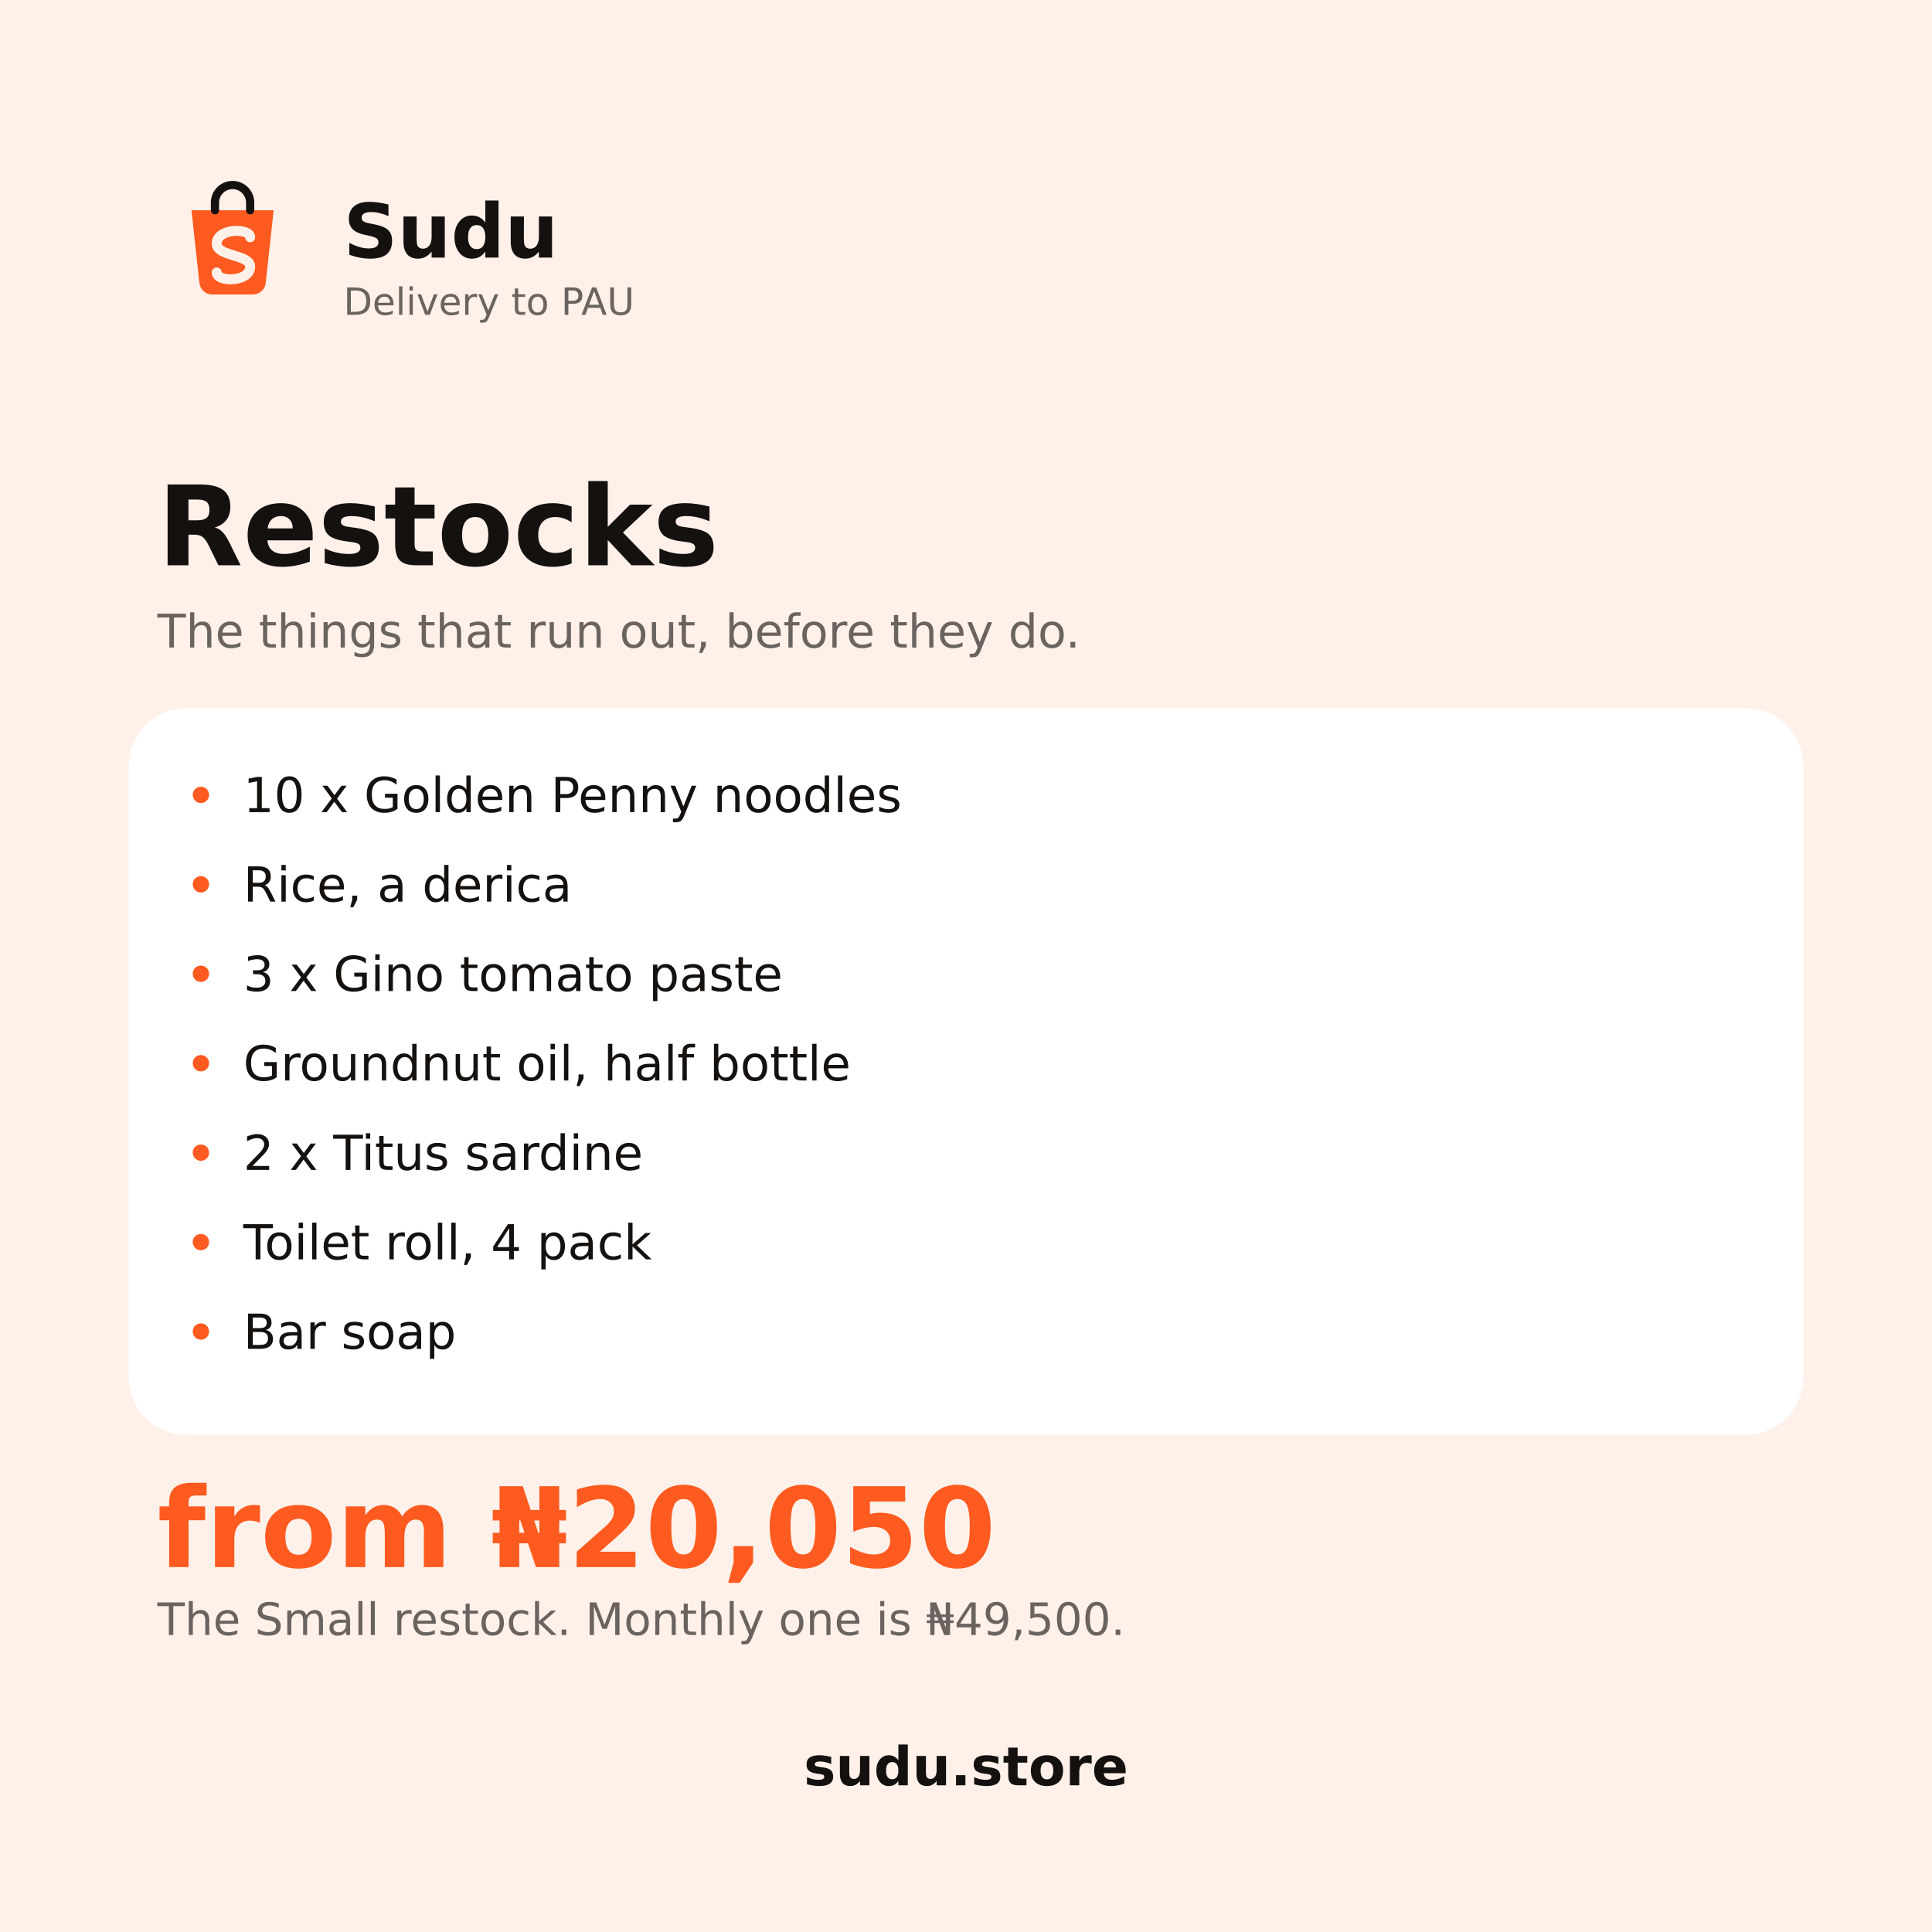
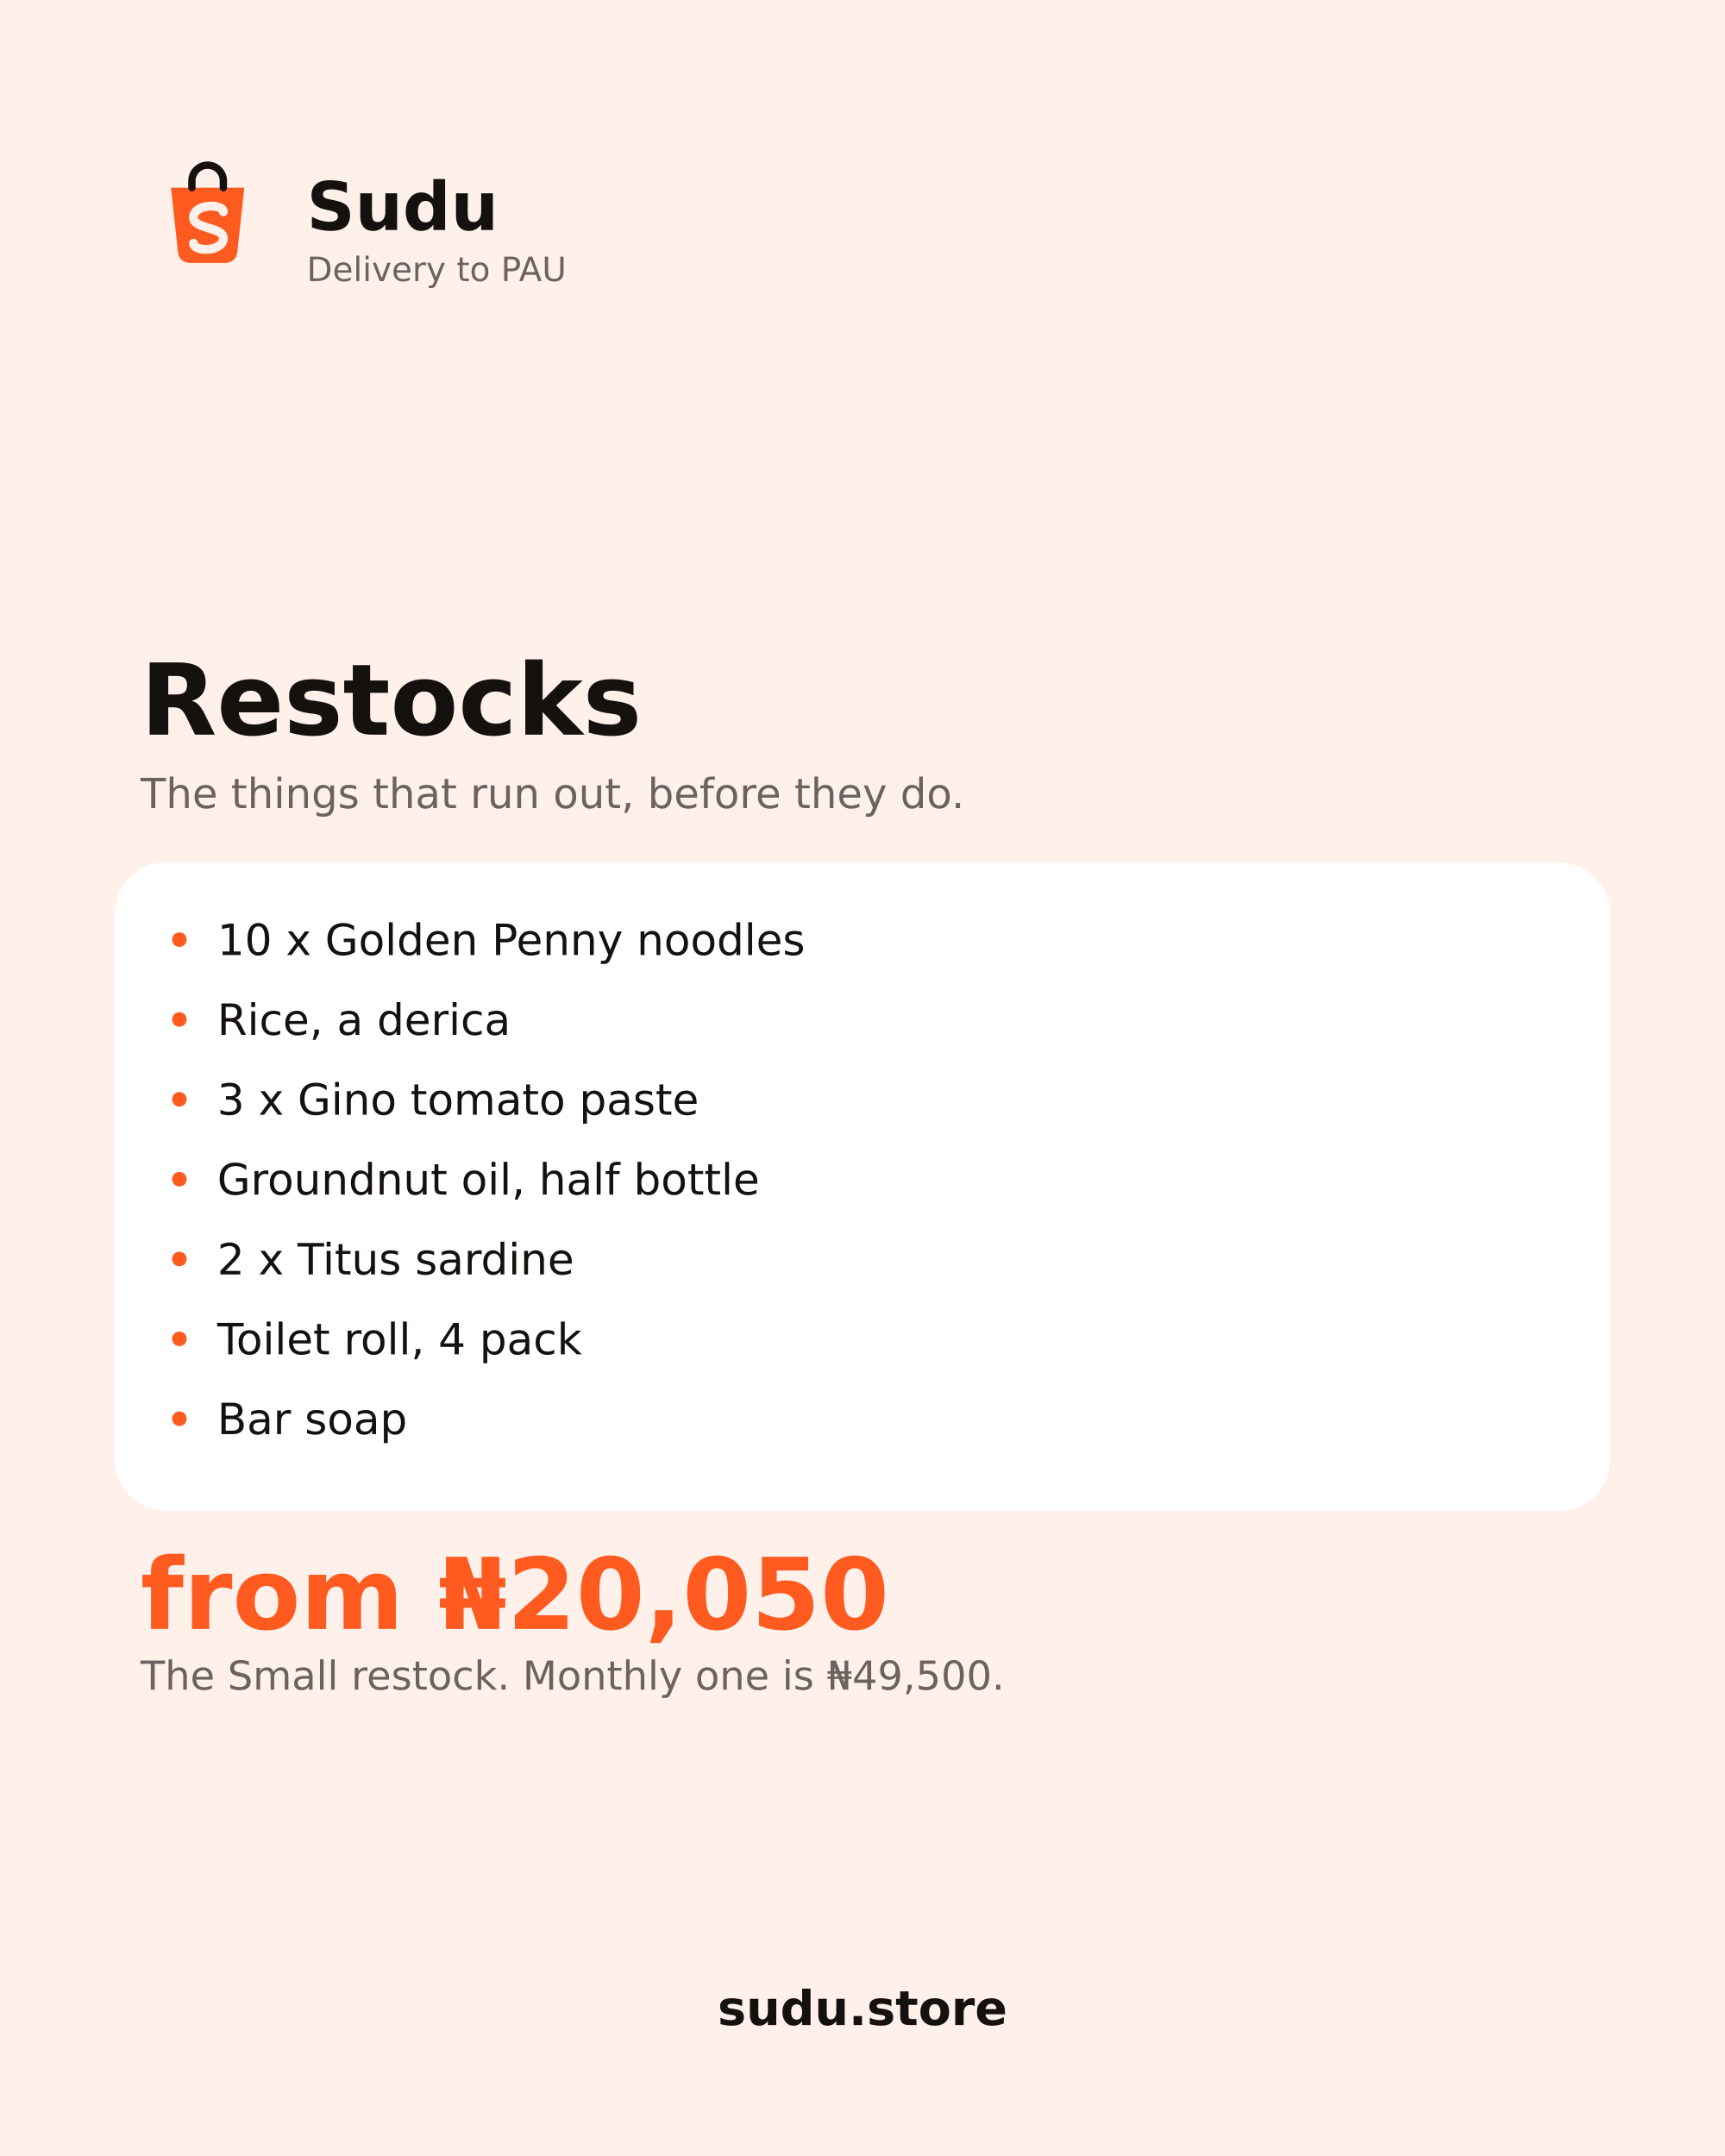
- <svg xmlns="http://www.w3.org/2000/svg" width="1080" height="1080" viewBox="0 0 1080 1080">
-   <rect width="1080" height="1080" fill="#fff1ea" />
+ <svg xmlns="http://www.w3.org/2000/svg" width="1080" height="1350" viewBox="0 0 1080 1350">
+   <rect width="1080" height="1350" fill="#fff1ea" />
  <g transform="translate(88 88) scale(0.1640625)">
    <rect width="512" height="512" rx="116" fill="#fff1ea" />
    <path d="M116 180h280l-27 248a44 44 0 0 1-44 39H187a44 44 0 0 1-44-39z" fill="#ff5a1f" />
    <path d="M196 180v-26a60 60 0 0 1 120 0v26" fill="none" stroke="#14110f" stroke-width="28" stroke-linecap="round" />
    <path d="M316 272C316 240 202 240 202 294C202 338 316 330 316 372C316 426 202 426 202 392" fill="none" stroke="#fff1ea" stroke-width="34" stroke-linecap="round" />
  </g>
  <text x="192" y="144" font-family="DejaVu Sans" font-size="42" font-weight="bold" fill="#14110f" text-anchor="start">Sudu</text>
  <text x="192" y="176" font-family="DejaVu Sans" font-size="21" font-weight="normal" fill="#6b6360" text-anchor="start">Delivery to PAU</text>
-   <text x="88" y="316" font-family="DejaVu Sans" font-size="62" font-weight="bold" fill="#14110f" text-anchor="start">Restocks</text>
-   <text x="88" y="362" font-family="DejaVu Sans" font-size="26" font-weight="normal" fill="#6b6360" text-anchor="start">The things that run out, before they do.</text>
-   <rect x="72" y="396" width="936" height="406" rx="32" fill="#ffffff" />
-   <text x="104" y="454" font-family="DejaVu Sans" font-size="26" font-weight="bold" fill="#ff5a1f" text-anchor="start">•</text>
-   <text x="136" y="454" font-family="DejaVu Sans" font-size="27" font-weight="normal" fill="#14110f" text-anchor="start">10 x Golden Penny noodles</text>
-   <text x="104" y="504" font-family="DejaVu Sans" font-size="26" font-weight="bold" fill="#ff5a1f" text-anchor="start">•</text>
-   <text x="136" y="504" font-family="DejaVu Sans" font-size="27" font-weight="normal" fill="#14110f" text-anchor="start">Rice, a derica</text>
-   <text x="104" y="554" font-family="DejaVu Sans" font-size="26" font-weight="bold" fill="#ff5a1f" text-anchor="start">•</text>
-   <text x="136" y="554" font-family="DejaVu Sans" font-size="27" font-weight="normal" fill="#14110f" text-anchor="start">3 x Gino tomato paste</text>
-   <text x="104" y="604" font-family="DejaVu Sans" font-size="26" font-weight="bold" fill="#ff5a1f" text-anchor="start">•</text>
-   <text x="136" y="604" font-family="DejaVu Sans" font-size="27" font-weight="normal" fill="#14110f" text-anchor="start">Groundnut oil, half bottle</text>
-   <text x="104" y="654" font-family="DejaVu Sans" font-size="26" font-weight="bold" fill="#ff5a1f" text-anchor="start">•</text>
-   <text x="136" y="654" font-family="DejaVu Sans" font-size="27" font-weight="normal" fill="#14110f" text-anchor="start">2 x Titus sardine</text>
-   <text x="104" y="704" font-family="DejaVu Sans" font-size="26" font-weight="bold" fill="#ff5a1f" text-anchor="start">•</text>
-   <text x="136" y="704" font-family="DejaVu Sans" font-size="27" font-weight="normal" fill="#14110f" text-anchor="start">Toilet roll, 4 pack</text>
-   <text x="104" y="754" font-family="DejaVu Sans" font-size="26" font-weight="bold" fill="#ff5a1f" text-anchor="start">•</text>
-   <text x="136" y="754" font-family="DejaVu Sans" font-size="27" font-weight="normal" fill="#14110f" text-anchor="start">Bar soap</text>
-   <text x="88" y="876" font-family="DejaVu Sans" font-size="62" font-weight="bold" fill="#ff5a1f" text-anchor="start">from ₦20,050</text>
-   <text x="88" y="914" font-family="DejaVu Sans" font-size="25" font-weight="normal" fill="#6b6360" text-anchor="start">The Small restock. Monthly one is ₦49,500.</text>
-   <text x="540" y="998" font-family="DejaVu Sans" font-size="30" font-weight="bold" fill="#14110f" text-anchor="middle">sudu.store</text>
+   <text x="88" y="460" font-family="DejaVu Sans" font-size="62" font-weight="bold" fill="#14110f" text-anchor="start">Restocks</text>
+   <text x="88" y="506" font-family="DejaVu Sans" font-size="26" font-weight="normal" fill="#6b6360" text-anchor="start">The things that run out, before they do.</text>
+   <rect x="72" y="540" width="936" height="406" rx="32" fill="#ffffff" />
+   <text x="104" y="598" font-family="DejaVu Sans" font-size="26" font-weight="bold" fill="#ff5a1f" text-anchor="start">•</text>
+   <text x="136" y="598" font-family="DejaVu Sans" font-size="27" font-weight="normal" fill="#14110f" text-anchor="start">10 x Golden Penny noodles</text>
+   <text x="104" y="648" font-family="DejaVu Sans" font-size="26" font-weight="bold" fill="#ff5a1f" text-anchor="start">•</text>
+   <text x="136" y="648" font-family="DejaVu Sans" font-size="27" font-weight="normal" fill="#14110f" text-anchor="start">Rice, a derica</text>
+   <text x="104" y="698" font-family="DejaVu Sans" font-size="26" font-weight="bold" fill="#ff5a1f" text-anchor="start">•</text>
+   <text x="136" y="698" font-family="DejaVu Sans" font-size="27" font-weight="normal" fill="#14110f" text-anchor="start">3 x Gino tomato paste</text>
+   <text x="104" y="748" font-family="DejaVu Sans" font-size="26" font-weight="bold" fill="#ff5a1f" text-anchor="start">•</text>
+   <text x="136" y="748" font-family="DejaVu Sans" font-size="27" font-weight="normal" fill="#14110f" text-anchor="start">Groundnut oil, half bottle</text>
+   <text x="104" y="798" font-family="DejaVu Sans" font-size="26" font-weight="bold" fill="#ff5a1f" text-anchor="start">•</text>
+   <text x="136" y="798" font-family="DejaVu Sans" font-size="27" font-weight="normal" fill="#14110f" text-anchor="start">2 x Titus sardine</text>
+   <text x="104" y="848" font-family="DejaVu Sans" font-size="26" font-weight="bold" fill="#ff5a1f" text-anchor="start">•</text>
+   <text x="136" y="848" font-family="DejaVu Sans" font-size="27" font-weight="normal" fill="#14110f" text-anchor="start">Toilet roll, 4 pack</text>
+   <text x="104" y="898" font-family="DejaVu Sans" font-size="26" font-weight="bold" fill="#ff5a1f" text-anchor="start">•</text>
+   <text x="136" y="898" font-family="DejaVu Sans" font-size="27" font-weight="normal" fill="#14110f" text-anchor="start">Bar soap</text>
+   <text x="88" y="1020" font-family="DejaVu Sans" font-size="62" font-weight="bold" fill="#ff5a1f" text-anchor="start">from ₦20,050</text>
+   <text x="88" y="1058" font-family="DejaVu Sans" font-size="25" font-weight="normal" fill="#6b6360" text-anchor="start">The Small restock. Monthly one is ₦49,500.</text>
+   <text x="540" y="1268" font-family="DejaVu Sans" font-size="30" font-weight="bold" fill="#14110f" text-anchor="middle">sudu.store</text>
</svg>
